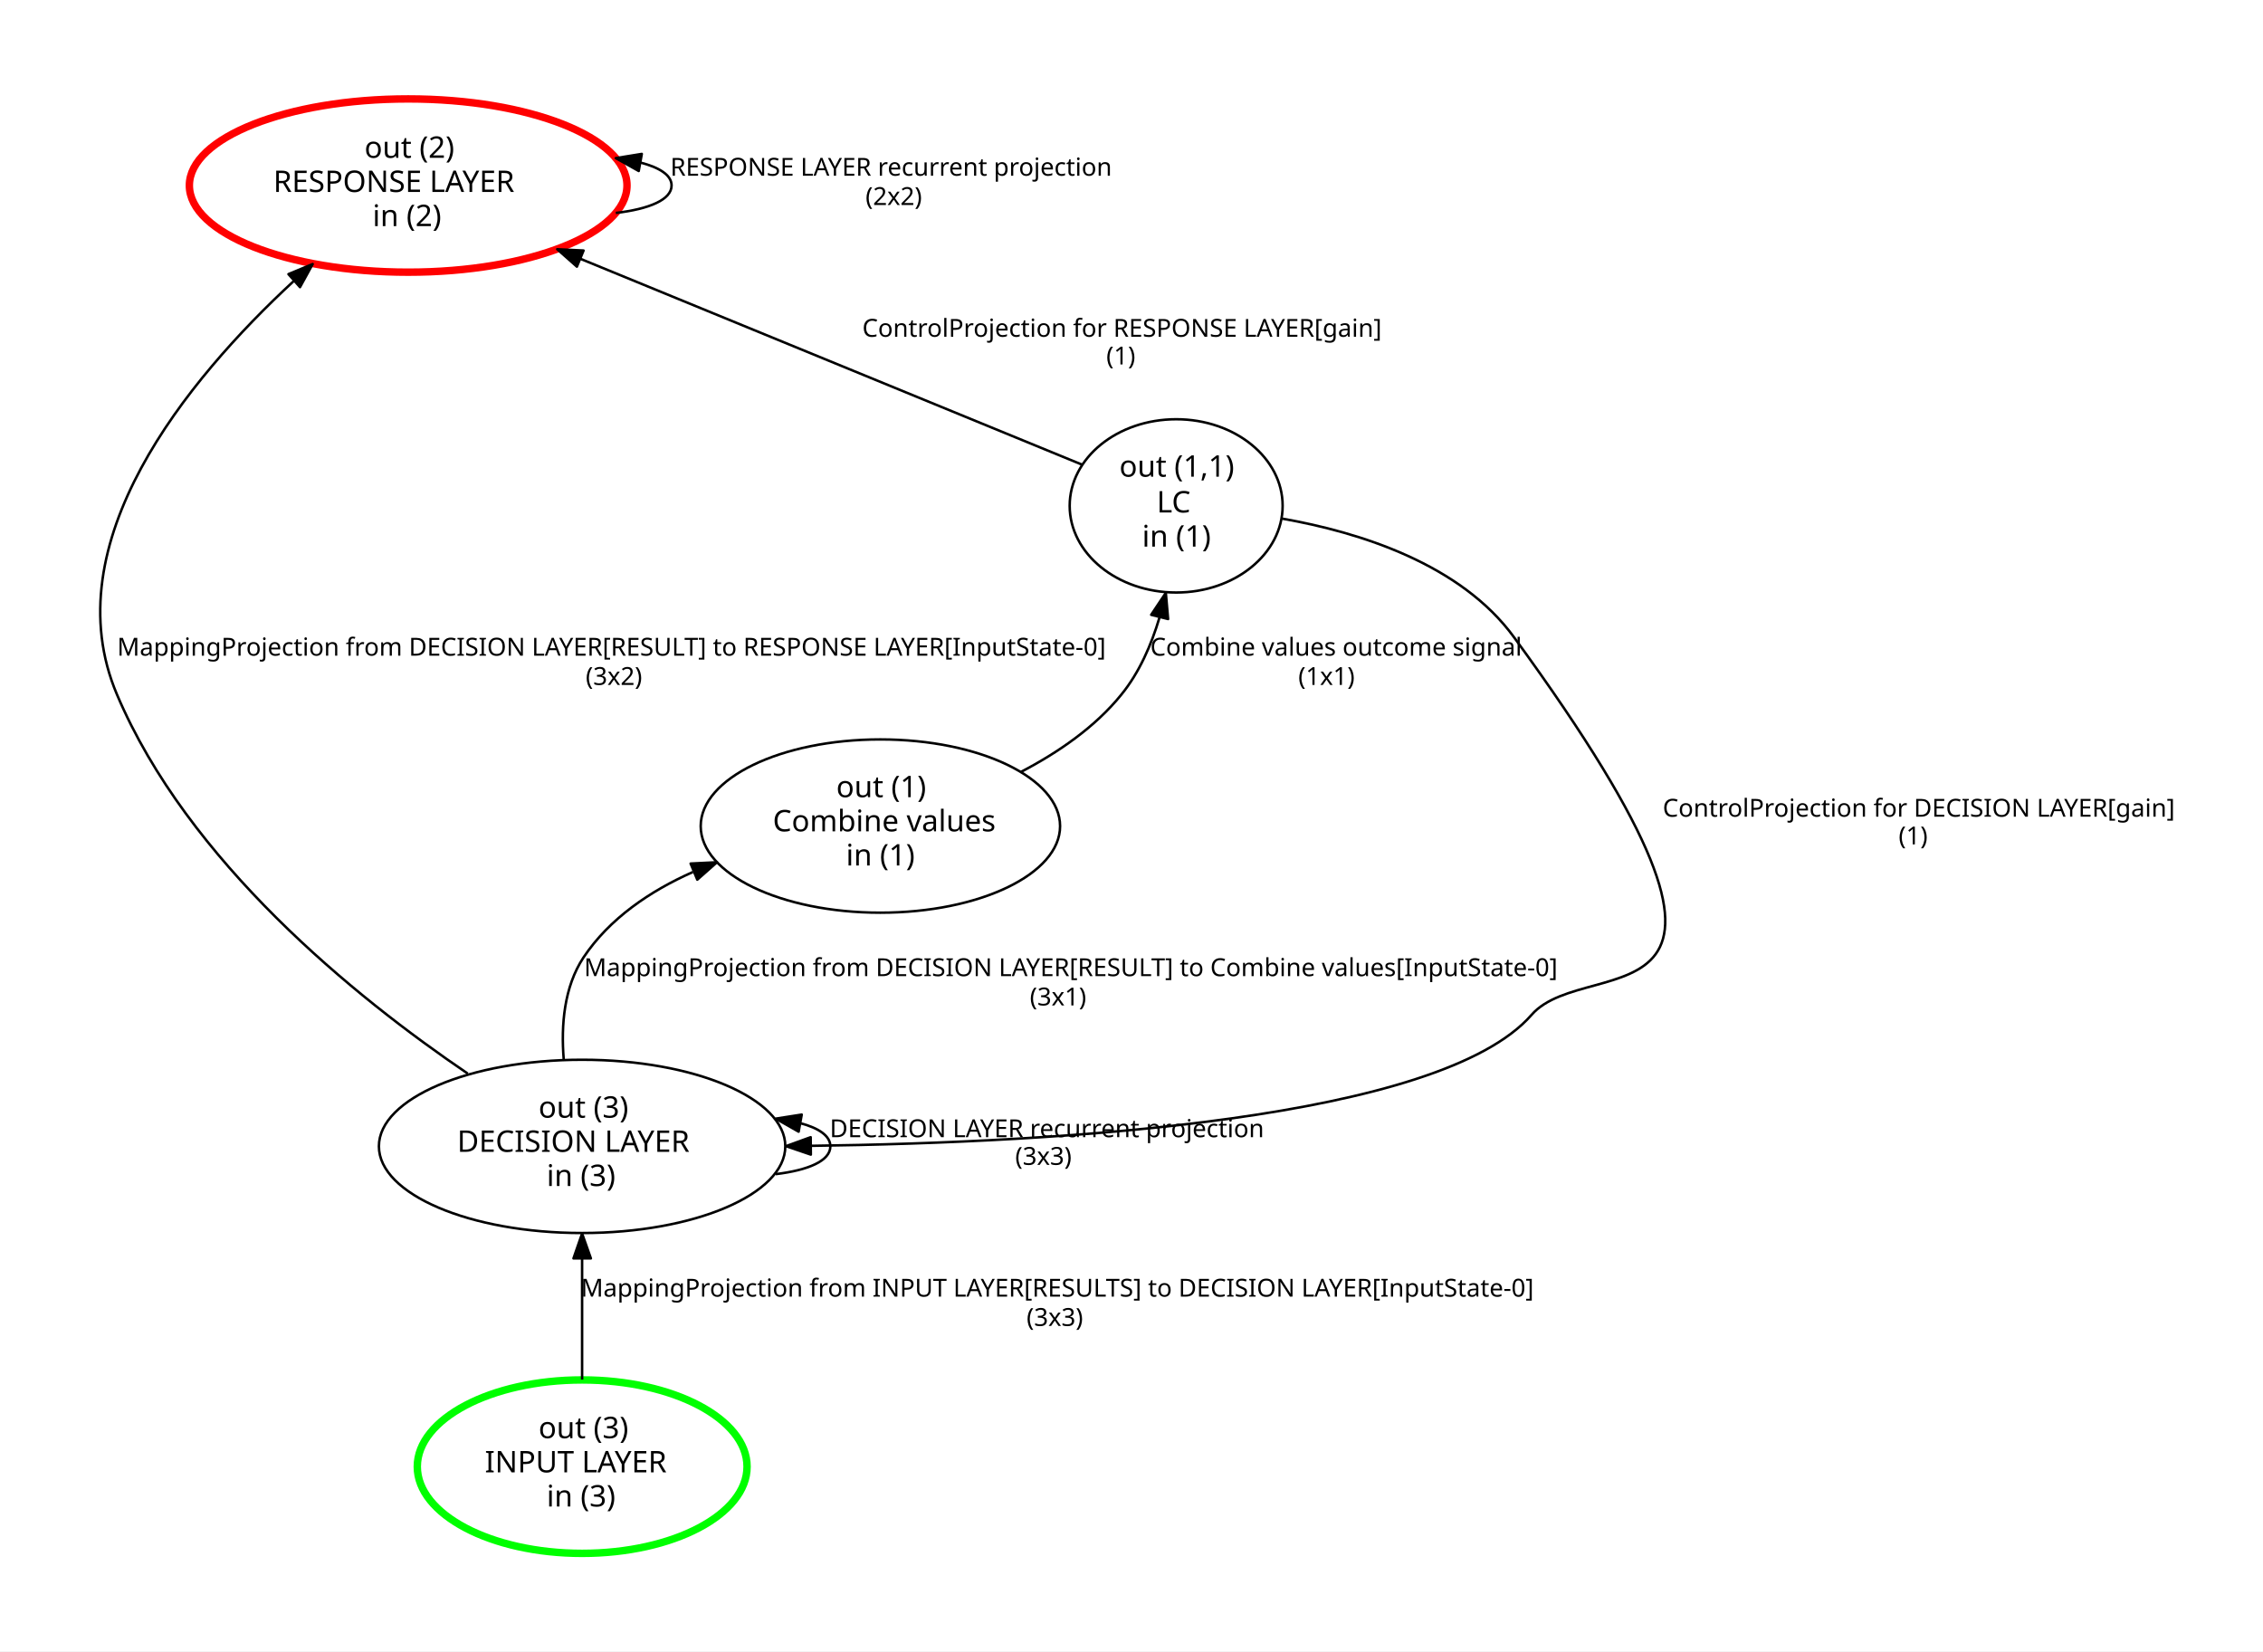
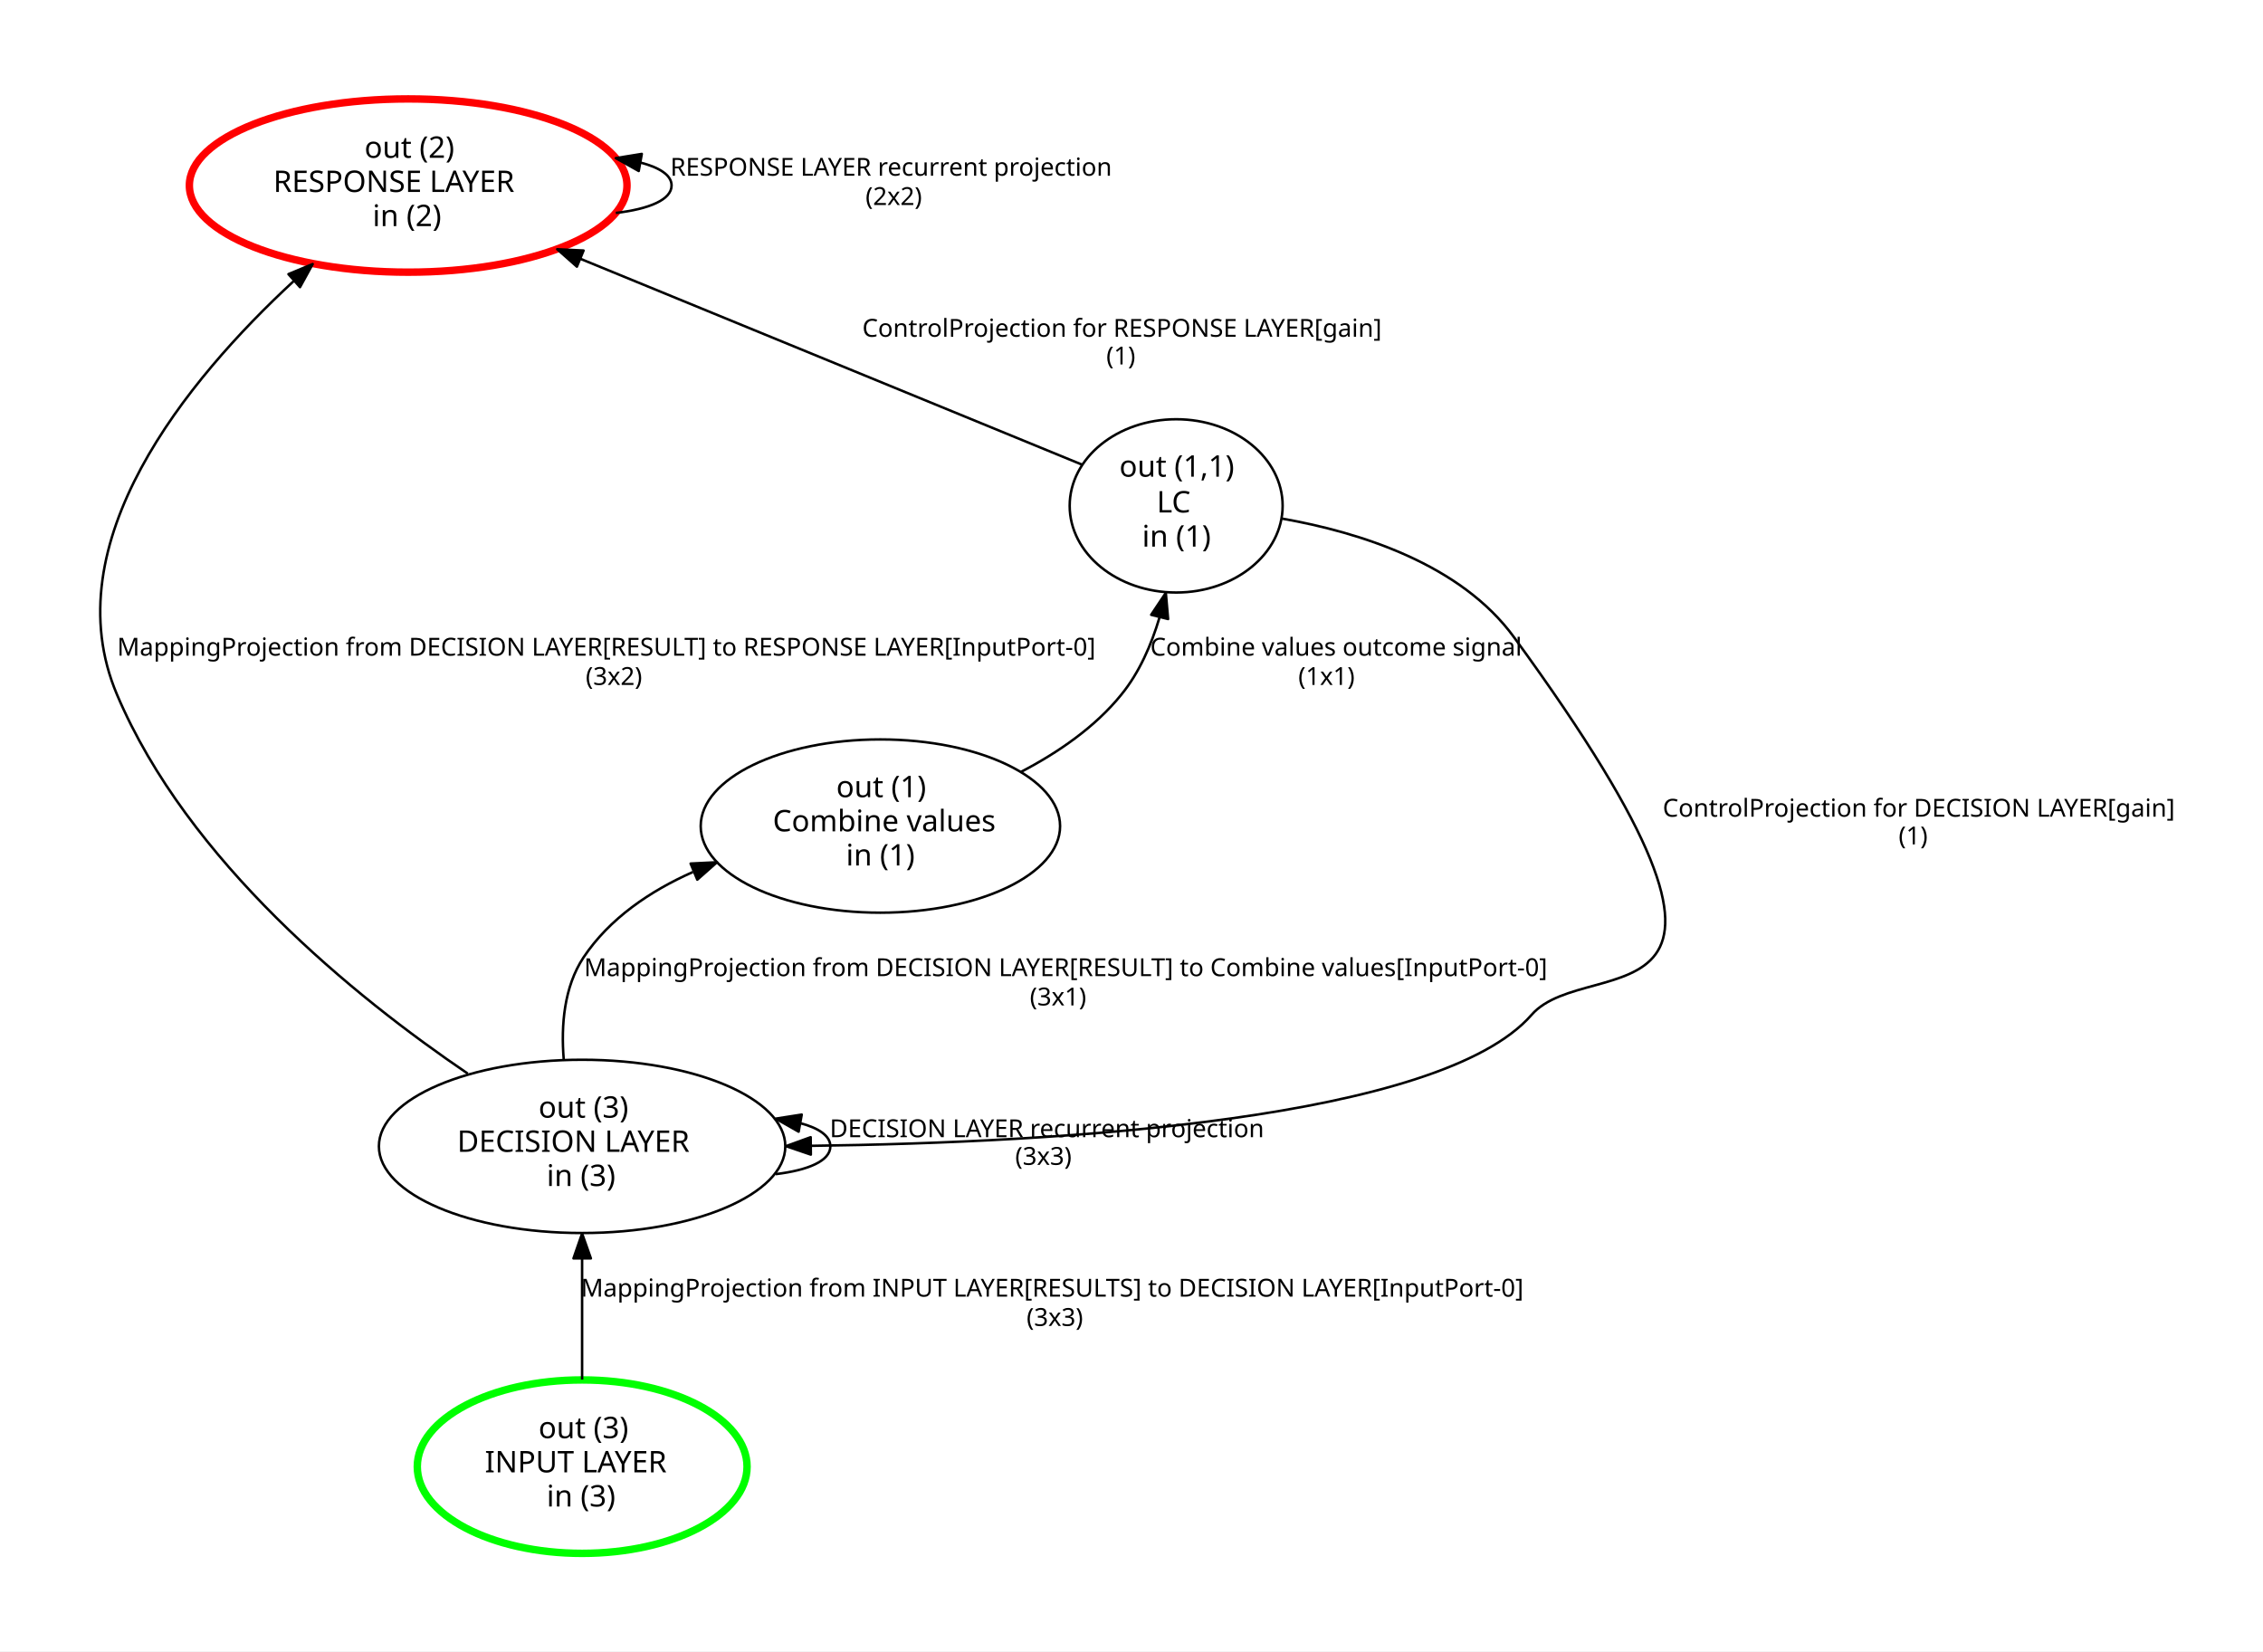
<svg xmlns="http://www.w3.org/2000/svg" x="0" y="0" width="1391" height="1015" viewBox="0 0 1391 1015" version="1.1" style="display: block;margin-left: auto;margin-right: auto;">
  <defs>
    <style type="text/css">

.g1_1{
fill: none;
stroke: #00FF00;
stroke-width: 4.583;
stroke-linecap: butt;
stroke-linejoin: round;
stroke-miterlimit: 1;
}
.g2_1{
fill: none;
stroke: #000000;
stroke-width: 1.528;
stroke-linecap: butt;
stroke-linejoin: round;
stroke-miterlimit: 1;
}
.g3_1{
stroke: #000000;
stroke-width: 1.528;
stroke-linecap: butt;
stroke-linejoin: round;
stroke-miterlimit: 1;
}
.g4_1{
fill: none;
stroke: #FF0000;
stroke-width: 4.583;
stroke-linecap: butt;
stroke-linejoin: round;
stroke-miterlimit: 1;
}

.s1_1{
font-size: 18.33px;
font-family: ArialMT_8;
fill: #000000;
}
.s2_1{
font-size: 15.28px;
font-family: ArialMT_8;
fill: #000000;
}

</style>
  </defs>
  <path d="M0,0 L0,1015 L1391,1015 L1391,0 Z " fill="#FFFFFF" stroke="none" />
  <path d="M459.2,901.5c0,-29.4,-45.4,-53.3,-101.4,-53.3c-56,0,-101.3,23.9,-101.3,53.3c0,29.4,45.3,53.3,101.3,53.3c56,0,101.4,-23.9,101.4,-53.3Z" class="g1_1" />
  <text x="331" y="884" dx="0,0,0,0,0,0,0" class="s1_1">out (3)</text>
  <text x="298" y="905" dx="0,0,0,0,0,-0.3,0,0,-1.4,0,0" class="s1_1">INPUT LAYER</text>
  <text x="336" y="926" dx="0,0,0,0,0,0" class="s1_1">in (3)</text>
  <path d="M482.7,704.6c0,-29.4,-55.9,-53.2,-124.9,-53.2c-69,0,-124.9,23.8,-124.9,53.2c0,29.4,55.9,53.3,124.9,53.3c69,0,124.9,-23.9,124.9,-53.3Z" class="g2_1" />
  <text x="331" y="687" dx="0,0,0,0,0,0,0" class="s1_1">out (3)</text>
  <text x="281" y="708" dx="0,0,0,0,0,0,0,0,0,0,0,-1.4,0,0" class="s1_1">DECISION LAYER</text>
  <text x="336" y="729" dx="0,0,0,0,0,0" class="s1_1">in (3)</text>
  <path d="M357.8,848c0,-22.8,0,-49.9,0,-74.2" class="g2_1" />
  <path d="M352.5,773.5l5.3,-15.3l5.4,15.3Z" class="g3_1" />
-   <text x="357" y="797" dx="0,0,0,0,0,0,0,0,0,0,0,0,0,0,0,0,0,0,0,0,0,0,0,0,0,0,0,0,-0.3,0,0,-1.1,0,0,0,0,0,0,0,0,-1.1,0,0,0,0,0,0,0,0,0,0,0,0,0,0,0,0,0,-1.1,0,0,0,0,0,0,0,0,0,0,0,0,0,0,0,0" class="s2_1">MappingProjection from INPUT LAYER[RESULTS] to DECISION LAYER[InputState-0]</text>
+   <text x="357" y="797" dx="0,0,0,0,0,0,0,0,0,0,0,0,0,0,0,0,0,0,0,0,0,0,0,0,0,0,0,0,-0.3,0,0,-1.1,0,0,0,0,0,0,0,0,-1.1,0,0,0,0,0,0,0,0,0,0,0,0,0,0,0,0,0,-1.1,0,0,0,0,0,0,0,0,0,0,0,0,0,0,0,0" class="s2_1">MappingProjection from INPUT LAYER[RESULTS] to DECISION LAYER[InputPort-0]</text>
  <text x="631" y="815" dx="0,0,0,0,0" class="s2_1">(3x3)</text>
  <path d="M476.8,721.7c19.9,-2.4,33.6,-8.1,33.6,-17.1c0,-6.4,-7.1,-11.2,-18.4,-14.2" class="g2_1" />
  <path d="M490.9,695.6l-14.1,-8l16,-2.5Z" class="g3_1" />
  <text x="510" y="699" dx="0,0,0,0,0,0,0,0,0,0,0,-1.1,0,0,0,0,0,0,0,0,0,0,0,0,0,0,0,0,0,0,0,0,0,0,0" class="s2_1">DECISION LAYER recurrent projection</text>
  <text x="624" y="716" dx="0,0,0,0,0" class="s2_1">(3x3)</text>
  <path d="M385.4,114C385.4,84.6,325.2,60.8,250.9,60.8C176.6,60.8,116.4,84.6,116.4,114c0,29.5,60.2,53.3,134.5,53.3c74.3,0,134.5,-23.8,134.5,-53.3Z" class="g4_1" />
  <text x="224" y="97" dx="0,0,0,0,0,0,0" class="s1_1">out (2)</text>
  <text x="168" y="118" dx="0,0,0,0,0,0,0,0,0,0,0,-1.4,0,0" class="s1_1">RESPONSE LAYER</text>
  <text x="229" y="139" dx="0,0,0,0,0,0" class="s1_1">in (2)</text>
  <path d="M287.5,659.9C217.8,612.6,115.4,529.5,71.9,426.9C32.4,333.8,114.8,233.6,180.5,172.8" class="g2_1" />
  <path d="M177.3,168.5l14.9,-6.2l-7.8,14.2Z" class="g3_1" />
-   <text x="72" y="403" dx="0,0,0,0,0,0,0,0,0,0,0,0,0,0,0,0,0,0,0,0,0,0,0,0,0,0,0,0,0,0,0,0,0,0,-1.1,0,0,0,0,0,0,0,0,-1.1,0,0,0,0,0,0,0,0,0,0,0,0,0,0,0,0,-1.1,0,0,0,0,0,0,0,0,0,0,0,0,0,0,0,0" class="s2_1">MappingProjection from DECISION LAYER[RESULT] to RESPONSE LAYER[InputState-0]</text>
+   <text x="72" y="403" dx="0,0,0,0,0,0,0,0,0,0,0,0,0,0,0,0,0,0,0,0,0,0,0,0,0,0,0,0,0,0,0,0,0,0,-1.1,0,0,0,0,0,0,0,0,-1.1,0,0,0,0,0,0,0,0,0,0,0,0,0,0,0,0,-1.1,0,0,0,0,0,0,0,0,0,0,0,0,0,0,0,0" class="s2_1">MappingProjection from DECISION LAYER[RESULT] to RESPONSE LAYER[InputPort-0]</text>
  <text x="360" y="421" dx="0,0,0,0,0" class="s2_1">(3x2)</text>
  <path d="M651.6,507.8c0,-29.4,-49.4,-53.3,-110.5,-53.3c-61,0,-110.4,23.9,-110.4,53.3c0,29.4,49.4,53.2,110.4,53.2c61.1,0,110.5,-23.8,110.5,-53.2Z" class="g2_1" />
  <text x="514" y="490" dx="0,0,0,0,0,0,0" class="s1_1">out (1)</text>
  <text x="475" y="511" dx="0,0,0,0,0,0,0,0,0,0,0,0,0,0" class="s1_1">Combine values</text>
  <text x="520" y="532" dx="0,0,0,0,0,0" class="s1_1">in (1)</text>
  <path d="M346.5,651.1c-1.7,-21,0.2,-44.4,12.1,-62.5c16,-24,40.9,-40.9,67.3,-52.6" class="g2_1" />
  <path d="M424.5,530.8L440.7,530l-12.1,10.7Z" class="g3_1" />
-   <text x="359" y="600" dx="0,0,0,0,0,0,0,0,0,0,0,0,0,0,0,0,0,0,0,0,0,0,0,0,0,0,0,0,0,0,0,0,0,0,-1.1,0,0,0,0,0,0,0,0,-1.1,0,0,0,0,0,0,0,0,0,0,0,0,0,0,0,0,0,0,0,0,0,0,0,0,0,0,0,0,0,0,0,0,0" class="s2_1">MappingProjection from DECISION LAYER[RESULT] to Combine values[InputState-0]</text>
+   <text x="359" y="600" dx="0,0,0,0,0,0,0,0,0,0,0,0,0,0,0,0,0,0,0,0,0,0,0,0,0,0,0,0,0,0,0,0,0,0,-1.1,0,0,0,0,0,0,0,0,-1.1,0,0,0,0,0,0,0,0,0,0,0,0,0,0,0,0,0,0,0,0,0,0,0,0,0,0,0,0,0,0,0,0,0" class="s2_1">MappingProjection from DECISION LAYER[RESULT] to Combine values[InputPort-0]</text>
  <text x="633" y="618" dx="0,0,0,0,0" class="s2_1">(3x1)</text>
  <path d="M788.4,310.9c0,-29.4,-29.3,-53.2,-65.4,-53.2c-36.2,0,-65.5,23.8,-65.5,53.2c0,29.4,29.3,53.3,65.5,53.3c36.1,0,65.4,-23.9,65.4,-53.3Z" class="g2_1" />
  <text x="688" y="293" dx="0,0,0,0,0,0,0,0,0" class="s1_1">out (1,1)</text>
  <text x="711" y="315" dx="0,0" class="s1_1">LC</text>
  <text x="702" y="336" dx="0,0,0,0,0,0" class="s1_1">in (1)</text>
  <path d="M788.2,318.8c47.7,8.4,109.7,27.9,142.5,73c182.5,250.2,45.9,191.6,10.7,232c-56.3,64.5,-288.8,78.5,-442.8,80.5" class="g2_1" />
  <path d="M498.4,709.7l-15.3,-5.2L498.3,699Z" class="g3_1" />
  <text x="1022" y="502" dx="0,0,0,0,0,0,0,0,0,0,0,0,0,0,0,0,0,0,0,0,0,0,0,0,0,0,0,0,0,0,0,0,0,-1.1,0,0,0,0,0,0,0,0" class="s2_1">ControlProjection for DECISION LAYER[gain]</text>
  <text x="1167" y="519" dx="0,0,0" class="s2_1">(1)</text>
  <path d="M665.1,285.6C588.5,254.2,452.1,198.2,356.8,159.1" class="g2_1" />
  <path d="M354.6,163.9L342.5,153.2l16.2,0.8Z" class="g3_1" />
  <text x="530" y="207" dx="0,0,0,0,0,0,0,0,0,0,0,0,0,0,0,0,0,0,0,0,0,0,0,0,0,0,0,0,0,0,0,0,0,-1.1,0,0,0,0,0,0,0,0" class="s2_1">ControlProjection for RESPONSE LAYER[gain]</text>
  <text x="680" y="224" dx="0,0,0" class="s2_1">(1)</text>
  <path d="M378.5,130.9c20.4,-2.4,34.3,-8.1,34.3,-16.9c0,-6.3,-7.3,-11,-19.2,-14.1" class="g2_1" />
  <path d="M392.6,105.1L378.5,97.2l16,-2.6Z" class="g3_1" />
  <text x="412" y="108" dx="0,0,0,0,0,0,0,0,0,0,0,-1.1,0,0,0,0,0,0,0,0,0,0,0,0,0,0,0,0,0,0,0,0,0,0,0" class="s2_1">RESPONSE LAYER recurrent projection</text>
  <text x="532" y="126" dx="0,0,0,0,0" class="s2_1">(2x2)</text>
  <path d="M627.5,474.5c22.8,-11.9,45.6,-27.5,61.8,-47.6c11,-13.5,18.4,-30.5,23.4,-47.3" class="g2_1" />
  <path d="M707.6,377.9l9,-13.5l1.4,16.1Z" class="g3_1" />
  <text x="707" y="403" dx="0,0,0,0,0,0,0,0,0,0,0,0,0,0,0,0,0,0,0,0,0,0,0,0,0,0,0,0,0" class="s2_1">Combine values outcome signal</text>
  <text x="798" y="421" dx="0,0,0,0,0" class="s2_1">(1x1)</text>
  <style type="text/css">

@font-face {
	font-family: ArialMT_8;
	src: url("fonts/ArialMT_8.woff") format("woff");
}

</style>
</svg>
